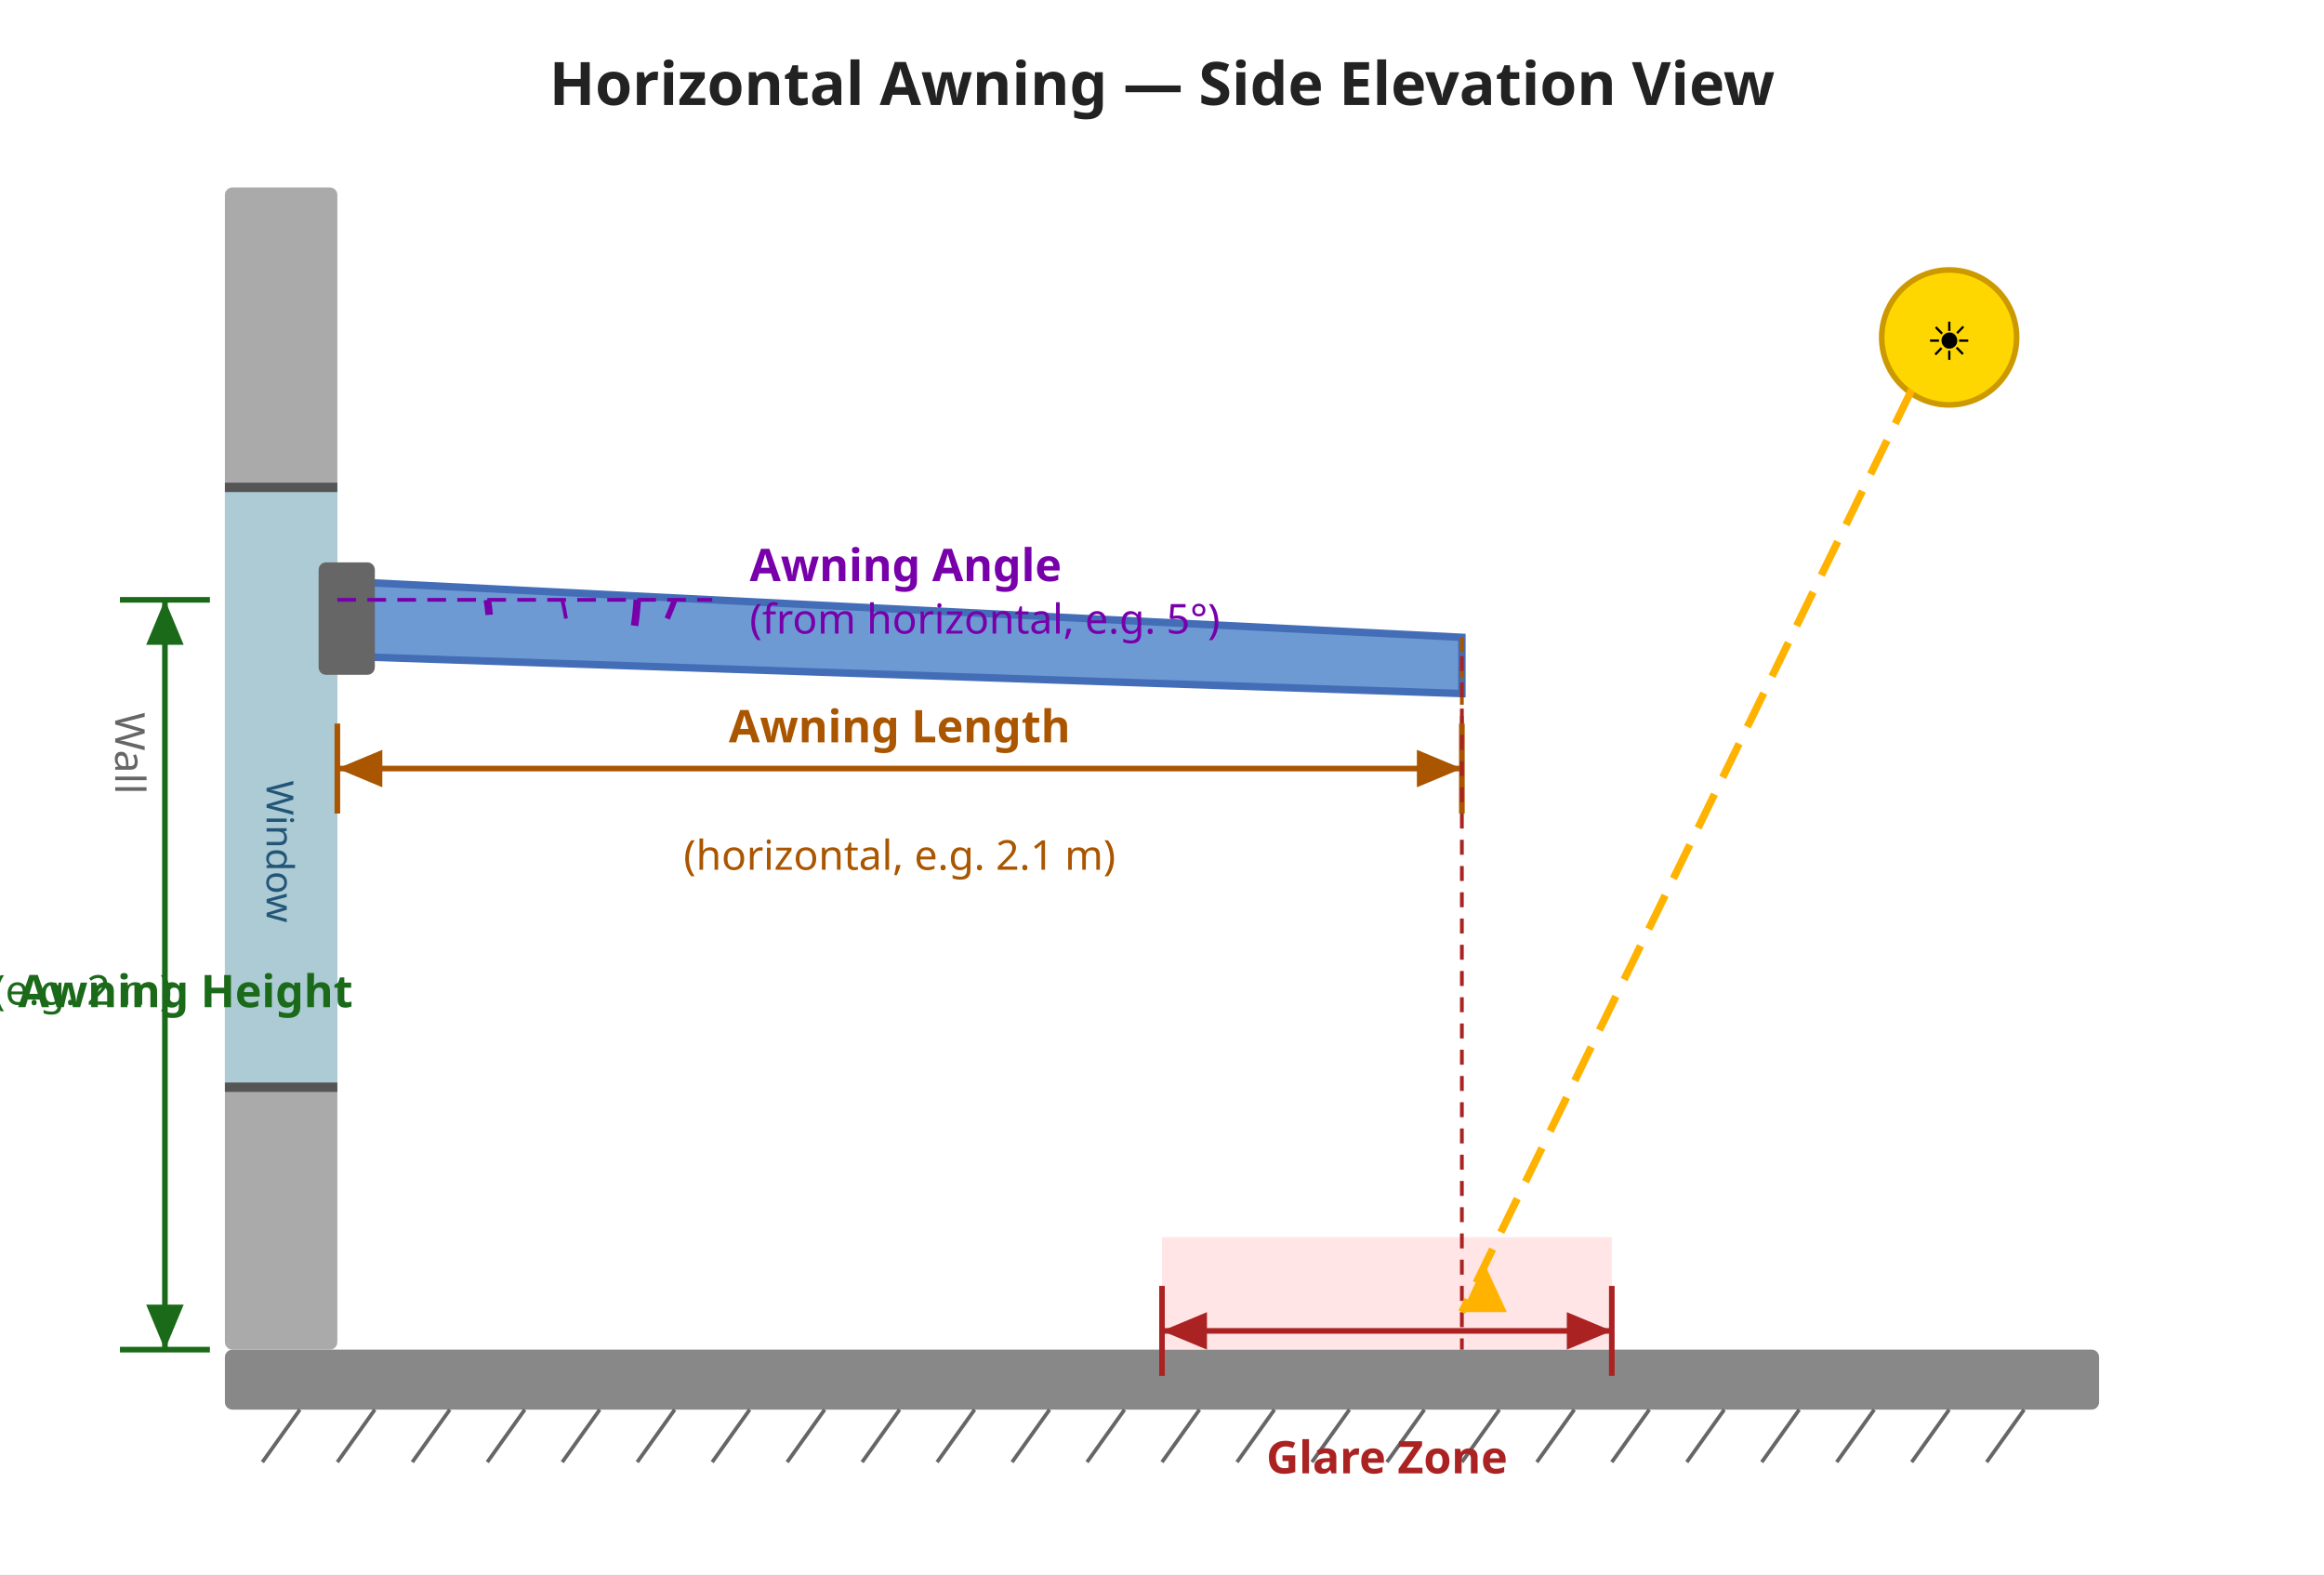
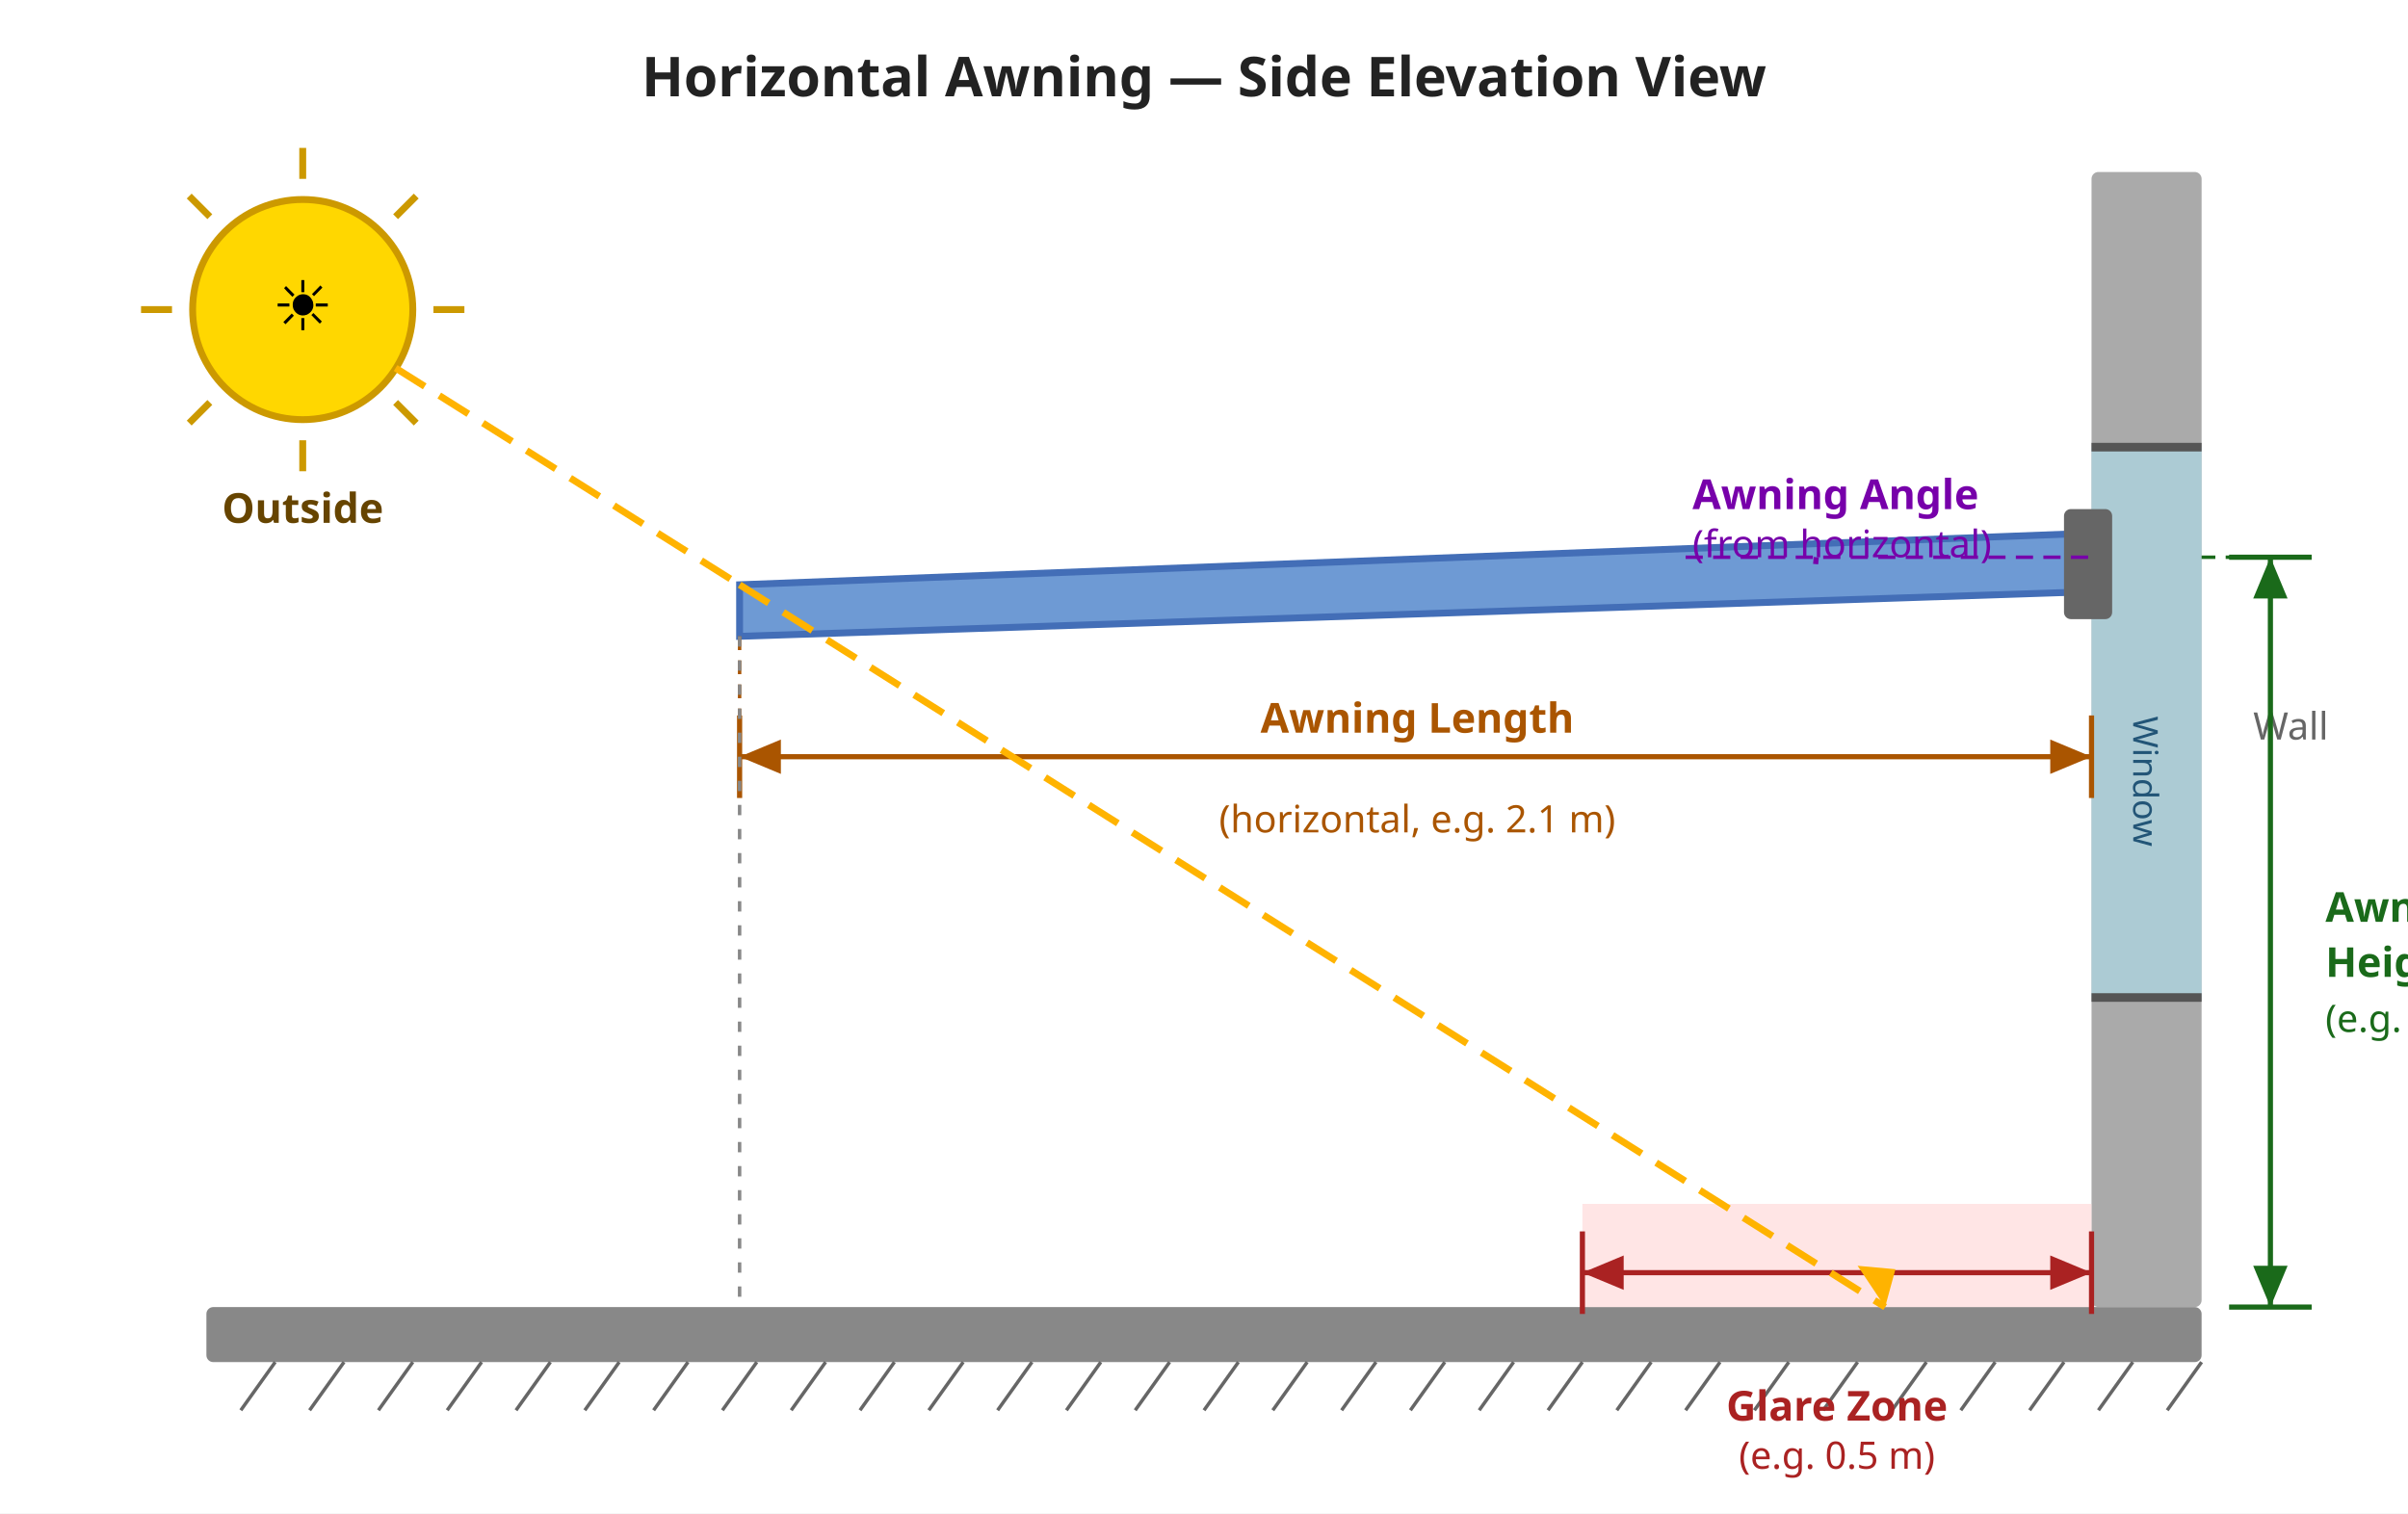
- <svg xmlns="http://www.w3.org/2000/svg" viewBox="0 0 620 420" width="620" height="420" font-family="sans-serif">
-   <rect width="620" height="420" fill="white" />
-   <text x="310" y="28" text-anchor="middle" font-size="16" font-weight="bold" fill="#222">Horizontal Awning — Side Elevation View</text>
-   <rect x="60" y="360" width="500" height="16" fill="#888" rx="2" />
-   <line x1="80" y1="376" x2="70" y2="390" stroke="#666" stroke-width="1" />
-   <line x1="100" y1="376" x2="90" y2="390" stroke="#666" stroke-width="1" />
-   <line x1="120" y1="376" x2="110" y2="390" stroke="#666" stroke-width="1" />
-   <line x1="140" y1="376" x2="130" y2="390" stroke="#666" stroke-width="1" />
-   <line x1="160" y1="376" x2="150" y2="390" stroke="#666" stroke-width="1" />
-   <line x1="180" y1="376" x2="170" y2="390" stroke="#666" stroke-width="1" />
-   <line x1="200" y1="376" x2="190" y2="390" stroke="#666" stroke-width="1" />
-   <line x1="220" y1="376" x2="210" y2="390" stroke="#666" stroke-width="1" />
-   <line x1="240" y1="376" x2="230" y2="390" stroke="#666" stroke-width="1" />
-   <line x1="260" y1="376" x2="250" y2="390" stroke="#666" stroke-width="1" />
-   <line x1="280" y1="376" x2="270" y2="390" stroke="#666" stroke-width="1" />
-   <line x1="300" y1="376" x2="290" y2="390" stroke="#666" stroke-width="1" />
-   <line x1="320" y1="376" x2="310" y2="390" stroke="#666" stroke-width="1" />
-   <line x1="340" y1="376" x2="330" y2="390" stroke="#666" stroke-width="1" />
-   <line x1="360" y1="376" x2="350" y2="390" stroke="#666" stroke-width="1" />
-   <line x1="380" y1="376" x2="370" y2="390" stroke="#666" stroke-width="1" />
-   <line x1="400" y1="376" x2="390" y2="390" stroke="#666" stroke-width="1" />
-   <line x1="420" y1="376" x2="410" y2="390" stroke="#666" stroke-width="1" />
-   <line x1="440" y1="376" x2="430" y2="390" stroke="#666" stroke-width="1" />
-   <line x1="460" y1="376" x2="450" y2="390" stroke="#666" stroke-width="1" />
-   <line x1="480" y1="376" x2="470" y2="390" stroke="#666" stroke-width="1" />
-   <line x1="500" y1="376" x2="490" y2="390" stroke="#666" stroke-width="1" />
-   <line x1="520" y1="376" x2="510" y2="390" stroke="#666" stroke-width="1" />
-   <line x1="540" y1="376" x2="530" y2="390" stroke="#666" stroke-width="1" />
-   <rect x="60" y="50" width="30" height="310" fill="#aaa" rx="2" />
-   <text x="35" y="205" text-anchor="end" font-size="11" fill="#666" writing-mode="tb-rl">Wall</text>
-   <rect x="60" y="130" width="30" height="160" fill="#add8e6" opacity="0.7" />
-   <text x="75" y="215" text-anchor="middle" font-size="10" fill="#225577" writing-mode="tb">Window</text>
-   <line x1="60" y1="130" x2="90" y2="130" stroke="#555" stroke-width="2.5" />
-   <line x1="60" y1="290" x2="90" y2="290" stroke="#555" stroke-width="2.5" />
-   <polygon points="90,155 390,170 390,185 90,175" fill="#5588cc" stroke="#2255aa" stroke-width="2" opacity="0.85" />
-   <rect x="85" y="150" width="15" height="30" fill="#666" rx="2" />
-   <line x1="44" y1="160" x2="44" y2="360" stroke="#1a6a1a" stroke-width="1.5" />
-   <polygon points="44,160 39,172 49,172" fill="#1a6a1a" />
-   <polygon points="44,360 39,348 49,348" fill="#1a6a1a" />
-   <line x1="32" y1="160" x2="56" y2="160" stroke="#1a6a1a" stroke-width="1.5" />
-   <line x1="32" y1="360" x2="56" y2="360" stroke="#1a6a1a" stroke-width="1.5" />
-   <text x="14" y="255" text-anchor="middle" font-size="12" fill="#1a6a1a" font-weight="bold" writing-mode="tb-rl" transform="rotate(-90,18,260)">Awning Height</text>
-   <text x="22" y="268" text-anchor="middle" font-size="11" fill="#1a6a1a">(e.g. 2 m)</text>
-   <line x1="90" y1="205" x2="390" y2="205" stroke="#aa5500" stroke-width="1.5" />
-   <polygon points="90,205 102,200 102,210" fill="#aa5500" />
-   <polygon points="390,205 378,200 378,210" fill="#aa5500" />
-   <line x1="90" y1="193" x2="90" y2="217" stroke="#aa5500" stroke-width="1.5" />
-   <line x1="390" y1="193" x2="390" y2="217" stroke="#aa5500" stroke-width="1.5" />
-   <line x1="390" y1="170" x2="390" y2="217" stroke="#aa5500" stroke-width="1" stroke-dasharray="4,3" />
-   <text x="240" y="198" text-anchor="middle" font-size="12" fill="#aa5500" font-weight="bold">Awning Length</text>
-   <text x="240" y="232" text-anchor="middle" font-size="11" fill="#aa5500">(horizontal, e.g. 2.1 m)</text>
-   <path d="M 180 160 A 90 90 0 0 1 178 165" fill="none" stroke="#7700aa" stroke-width="1.5" />
-   <path d="M 90 160 L 190 160" stroke="#7700aa" stroke-width="1" stroke-dasharray="5,3" />
-   <path d="M 130 160 A 40 40 0 0 1 130.5 164" fill="none" stroke="#7700aa" stroke-width="2" />
-   <path d="M 150 160 A 60 60 0 0 1 151 165" fill="none" stroke="#7700aa" stroke-width="1" />
-   <path d="M 90,160 Q 200,160 200,163" fill="none" stroke="none" />
-   <path d="M 170 160 A 80 80 0 0 1 169.3 166.9" fill="none" stroke="#7700aa" stroke-width="2" />
-   <text x="200" y="155" font-size="12" fill="#7700aa" font-weight="bold">Awning Angle</text>
-   <text x="200" y="169" font-size="11" fill="#7700aa">(from horizontal, e.g. 5°)</text>
-   <rect x="310" y="330" width="120" height="30" fill="#ffcccc" opacity="0.5" />
-   <line x1="310" y1="355" x2="430" y2="355" stroke="#aa2222" stroke-width="1.5" />
-   <polygon points="310,355 322,350 322,360" fill="#aa2222" />
-   <polygon points="430,355 418,350 418,360" fill="#aa2222" />
-   <line x1="310" y1="343" x2="310" y2="367" stroke="#aa2222" stroke-width="1.5" />
-   <line x1="430" y1="343" x2="430" y2="367" stroke="#aa2222" stroke-width="1.5" />
-   <line x1="390" y1="175" x2="390" y2="360" stroke="#aa2222" stroke-width="1" stroke-dasharray="4,3" />
-   <text x="370" y="393" text-anchor="middle" font-size="12" fill="#aa2222" font-weight="bold">Glare Zone</text>
-   <circle cx="520" cy="90" r="18" fill="#FFD700" stroke="#cc9900" stroke-width="1.5" />
-   <text x="520" y="96" text-anchor="middle" font-size="14">☀</text>
-   <line x1="510" y1="104" x2="390" y2="350" stroke="#FFB300" stroke-width="2" stroke-dasharray="10,5" />
-   <polygon points="390,350 396,337 402,350" fill="#FFB300" />
-   <rect x="60" y="400" width="500" height="0" rx="4" fill="none" />
+ <svg xmlns="http://www.w3.org/2000/svg" viewBox="0 0 700 440" width="700" height="440" font-family="sans-serif">
+   <rect width="700" height="440" fill="white" />
+   <text x="350" y="28" text-anchor="middle" font-size="16" font-weight="bold" fill="#222">Horizontal Awning — Side Elevation View</text>
+   <rect x="60" y="380" width="580" height="16" fill="#888" rx="2" />
+   <line x1="80" y1="396" x2="70" y2="410" stroke="#666" stroke-width="1" />
+   <line x1="100" y1="396" x2="90" y2="410" stroke="#666" stroke-width="1" />
+   <line x1="120" y1="396" x2="110" y2="410" stroke="#666" stroke-width="1" />
+   <line x1="140" y1="396" x2="130" y2="410" stroke="#666" stroke-width="1" />
+   <line x1="160" y1="396" x2="150" y2="410" stroke="#666" stroke-width="1" />
+   <line x1="180" y1="396" x2="170" y2="410" stroke="#666" stroke-width="1" />
+   <line x1="200" y1="396" x2="190" y2="410" stroke="#666" stroke-width="1" />
+   <line x1="220" y1="396" x2="210" y2="410" stroke="#666" stroke-width="1" />
+   <line x1="240" y1="396" x2="230" y2="410" stroke="#666" stroke-width="1" />
+   <line x1="260" y1="396" x2="250" y2="410" stroke="#666" stroke-width="1" />
+   <line x1="280" y1="396" x2="270" y2="410" stroke="#666" stroke-width="1" />
+   <line x1="300" y1="396" x2="290" y2="410" stroke="#666" stroke-width="1" />
+   <line x1="320" y1="396" x2="310" y2="410" stroke="#666" stroke-width="1" />
+   <line x1="340" y1="396" x2="330" y2="410" stroke="#666" stroke-width="1" />
+   <line x1="360" y1="396" x2="350" y2="410" stroke="#666" stroke-width="1" />
+   <line x1="380" y1="396" x2="370" y2="410" stroke="#666" stroke-width="1" />
+   <line x1="400" y1="396" x2="390" y2="410" stroke="#666" stroke-width="1" />
+   <line x1="420" y1="396" x2="410" y2="410" stroke="#666" stroke-width="1" />
+   <line x1="440" y1="396" x2="430" y2="410" stroke="#666" stroke-width="1" />
+   <line x1="460" y1="396" x2="450" y2="410" stroke="#666" stroke-width="1" />
+   <line x1="480" y1="396" x2="470" y2="410" stroke="#666" stroke-width="1" />
+   <line x1="500" y1="396" x2="490" y2="410" stroke="#666" stroke-width="1" />
+   <line x1="520" y1="396" x2="510" y2="410" stroke="#666" stroke-width="1" />
+   <line x1="540" y1="396" x2="530" y2="410" stroke="#666" stroke-width="1" />
+   <line x1="560" y1="396" x2="550" y2="410" stroke="#666" stroke-width="1" />
+   <line x1="580" y1="396" x2="570" y2="410" stroke="#666" stroke-width="1" />
+   <line x1="600" y1="396" x2="590" y2="410" stroke="#666" stroke-width="1" />
+   <line x1="620" y1="396" x2="610" y2="410" stroke="#666" stroke-width="1" />
+   <line x1="640" y1="396" x2="630" y2="410" stroke="#666" stroke-width="1" />
+   <rect x="608" y="50" width="32" height="330" fill="#aaa" rx="2" />
+   <text x="655" y="215" text-anchor="start" font-size="11" fill="#666">Wall</text>
+   <rect x="608" y="130" width="32" height="160" fill="#add8e6" opacity="0.7" />
+   <text x="624" y="215" text-anchor="middle" font-size="10" fill="#225577" writing-mode="tb">Window</text>
+   <line x1="608" y1="130" x2="640" y2="130" stroke="#555" stroke-width="2.5" />
+   <line x1="608" y1="290" x2="640" y2="290" stroke="#555" stroke-width="2.5" />
+   <polygon points="608,155 215,170 215,185 608,172" fill="#5588cc" stroke="#2255aa" stroke-width="2" opacity="0.85" />
+   <rect x="600" y="148" width="14" height="32" fill="#666" rx="2" />
+   <line x1="660" y1="162" x2="660" y2="380" stroke="#1a6a1a" stroke-width="1.5" />
+   <polygon points="660,162 655,174 665,174" fill="#1a6a1a" />
+   <polygon points="660,380 655,368 665,368" fill="#1a6a1a" />
+   <line x1="648" y1="162" x2="672" y2="162" stroke="#1a6a1a" stroke-width="1.5" />
+   <line x1="648" y1="380" x2="672" y2="380" stroke="#1a6a1a" stroke-width="1.5" />
+   <line x1="640" y1="162" x2="660" y2="162" stroke="#1a6a1a" stroke-width="1" stroke-dasharray="4,3" />
+   <text x="676" y="268" font-size="12" fill="#1a6a1a" font-weight="bold">Awning</text>
+   <text x="676" y="284" font-size="12" fill="#1a6a1a" font-weight="bold">Height</text>
+   <text x="676" y="300" font-size="11" fill="#1a6a1a">(e.g. 2 m)</text>
+   <line x1="215" y1="220" x2="608" y2="220" stroke="#aa5500" stroke-width="1.5" />
+   <polygon points="215,220 227,215 227,225" fill="#aa5500" />
+   <polygon points="608,220 596,215 596,225" fill="#aa5500" />
+   <line x1="215" y1="208" x2="215" y2="232" stroke="#aa5500" stroke-width="1.5" />
+   <line x1="608" y1="208" x2="608" y2="232" stroke="#aa5500" stroke-width="1.5" />
+   <line x1="215" y1="185" x2="215" y2="220" stroke="#aa5500" stroke-width="1" stroke-dasharray="4,3" />
+   <text x="412" y="213" text-anchor="middle" font-size="12" fill="#aa5500" font-weight="bold">Awning Length</text>
+   <text x="412" y="242" text-anchor="middle" font-size="11" fill="#aa5500">(horizontal, e.g. 2.1 m)</text>
+   <line x1="490" y1="162" x2="608" y2="162" stroke="#7700aa" stroke-width="1" stroke-dasharray="5,3" />
+   <path d="M 528,162 A 80,80 0 0,0 527.8,164" fill="none" stroke="#7700aa" stroke-width="1.5" />
+   <text x="492" y="148" font-size="12" fill="#7700aa" font-weight="bold">Awning Angle</text>
+   <text x="492" y="162" font-size="11" fill="#7700aa">(from horizontal)</text>
+   <rect x="460" y="350" width="148" height="30" fill="#ffcccc" opacity="0.5" />
+   <line x1="460" y1="370" x2="608" y2="370" stroke="#aa2222" stroke-width="1.5" />
+   <polygon points="460,370 472,365 472,375" fill="#aa2222" />
+   <polygon points="608,370 596,365 596,375" fill="#aa2222" />
+   <line x1="460" y1="358" x2="460" y2="382" stroke="#aa2222" stroke-width="1.5" />
+   <line x1="608" y1="358" x2="608" y2="382" stroke="#aa2222" stroke-width="1.5" />
+   <line x1="215" y1="185" x2="215" y2="380" stroke="#888" stroke-width="1" stroke-dasharray="3,4" />
+   <text x="534" y="413" text-anchor="middle" font-size="12" fill="#aa2222" font-weight="bold">Glare Zone</text>
+   <text x="534" y="427" text-anchor="middle" font-size="11" fill="#aa2222">(e.g. 0.5 m)</text>
+   <circle cx="88" cy="90" r="32" fill="#FFD700" stroke="#cc9900" stroke-width="2" />
+   <line x1="88" y1="52" x2="88" y2="43" stroke="#cc9900" stroke-width="2" />
+   <line x1="88" y1="128" x2="88" y2="137" stroke="#cc9900" stroke-width="2" />
+   <line x1="50" y1="90" x2="41" y2="90" stroke="#cc9900" stroke-width="2" />
+   <line x1="126" y1="90" x2="135" y2="90" stroke="#cc9900" stroke-width="2" />
+   <line x1="61" y1="63" x2="55" y2="57" stroke="#cc9900" stroke-width="2" />
+   <line x1="115" y1="117" x2="121" y2="123" stroke="#cc9900" stroke-width="2" />
+   <line x1="61" y1="117" x2="55" y2="123" stroke="#cc9900" stroke-width="2" />
+   <line x1="115" y1="63" x2="121" y2="57" stroke="#cc9900" stroke-width="2" />
+   <text x="88" y="96" text-anchor="middle" font-size="20">☀</text>
+   <text x="88" y="152" text-anchor="middle" font-size="12" fill="#664400" font-weight="bold">Outside</text>
+   <line x1="115" y1="107" x2="215" y2="170" stroke="#FFB300" stroke-width="2" stroke-dasharray="10,5" />
+   <line x1="215" y1="170" x2="548" y2="380" stroke="#FFB300" stroke-width="2" stroke-dasharray="10,5" />
+   <polygon points="548,380 540,368 551,369" fill="#FFB300" />
</svg>
